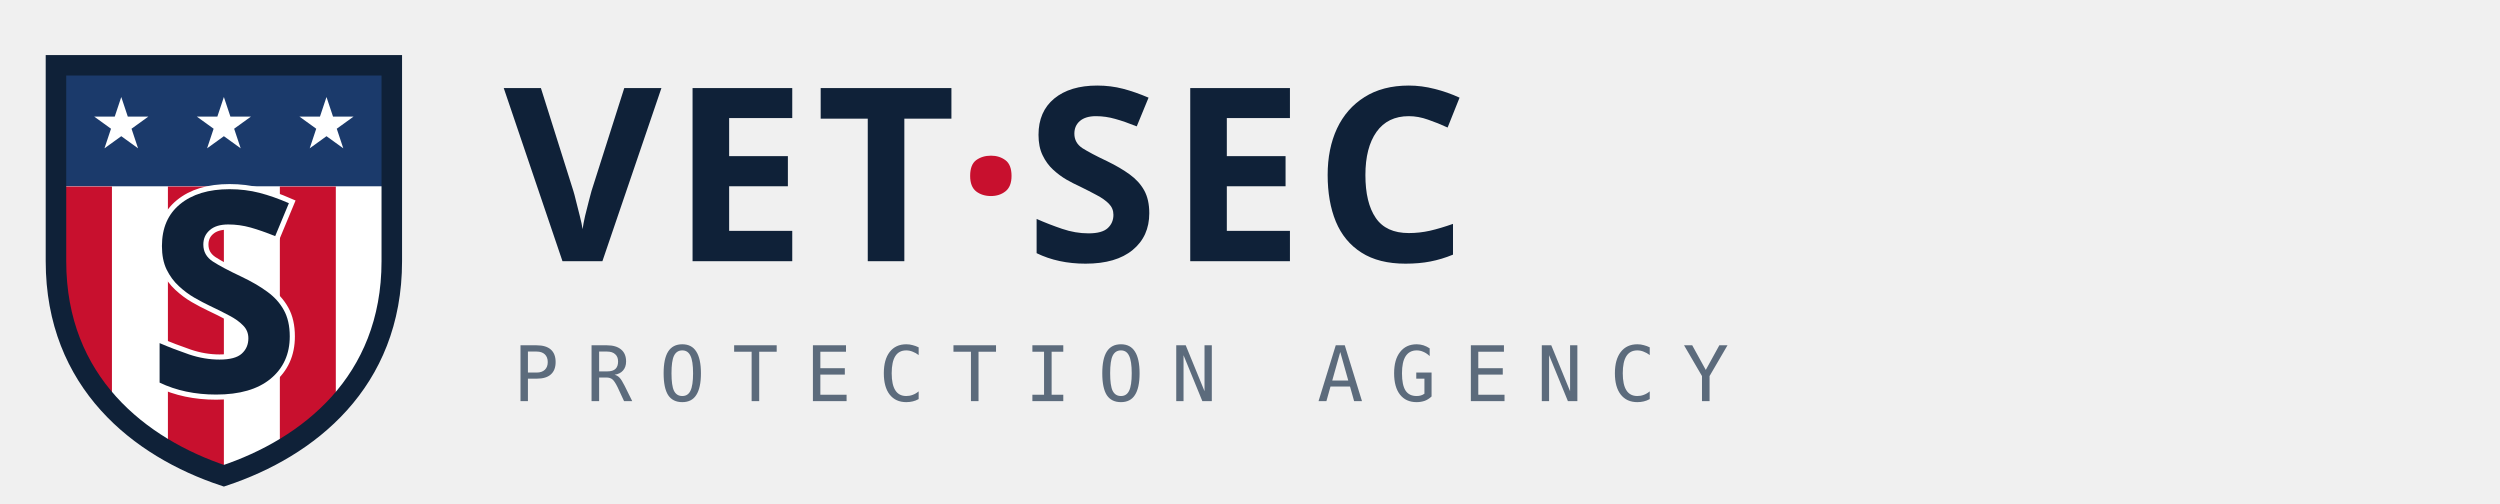
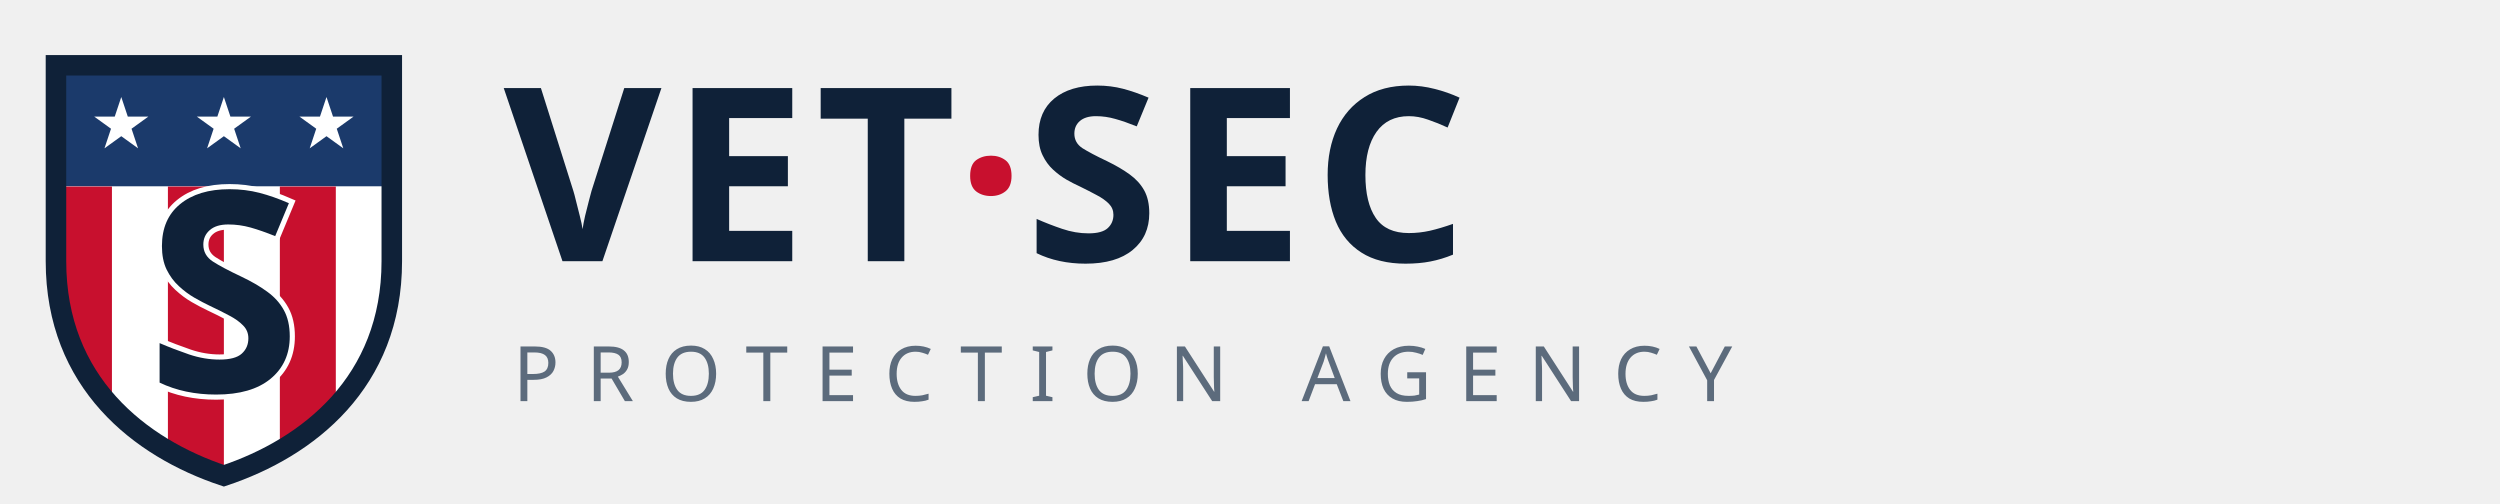
<svg xmlns="http://www.w3.org/2000/svg" width="268" height="54" viewBox="0 0 268 54" fill="none" role="img" aria-label="Vet-Sec Protection Agency">
  <defs>
    <clipPath id="shield">
      <path d="M6 7H42V28C42 41 33 48 24 51C15 48 6 41 6 28Z" />
    </clipPath>
  </defs>
  <g clip-path="url(#shield)">
    <rect x="6" y="7" width="36" height="44" fill="#FFFFFF" />
    <rect x="6" y="7" width="36" height="13" fill="#1B3A6B" />
    <rect x="6" y="20" width="36" height="31" fill="#FFFFFF" />
    <rect x="6" y="20" width="6" height="31" fill="#C8102E" />
    <rect x="18" y="20" width="6" height="31" fill="#C8102E" />
    <rect x="30" y="20" width="6" height="31" fill="#C8102E" />
  </g>
  <g fill="#FFFFFF">
    <path d="M13 10.4l.7 2.1h2.2l-1.8 1.3.7 2.1-1.8-1.3-1.8 1.3.7-2.1-1.8-1.3h2.2z" />
    <path d="M24 10.4l.7 2.1h2.2l-1.8 1.3.7 2.1-1.8-1.3-1.8 1.3.7-2.1-1.8-1.3h2.2z" />
    <path d="M35 10.4l.7 2.1h2.2l-1.8 1.3.7 2.1-1.8-1.3-1.8 1.3.7-2.1-1.8-1.3h2.2z" />
  </g>
  <path d="M6 7H42V28C42 41 33 48 24 51C15 48 6 41 6 28Z" fill="none" stroke="#0F2138" stroke-width="2.2" />
-   <text x="24" y="42" text-anchor="middle" font-family="Oswald, 'Arial Black', sans-serif" font-size="30" font-weight="700" fill="#0F2138" stroke="#FFFFFF" stroke-width="1.1" paint-order="stroke" style="letter-spacing:0">S</text>
-   <text x="54" y="28" font-family="Oswald, 'Arial Narrow', sans-serif" font-size="26" font-weight="700" letter-spacing="1" fill="#0F2138">VET<tspan fill="#C8102E">·</tspan>SEC</text>
-   <text x="55" y="43" font-family="'IBM Plex Mono', monospace" font-size="8.2" letter-spacing="2.9" fill="#5C6B7C">PROTECTION AGENCY</text>
+   <text x="24" y="42" text-anchor="middle" font-family="Montserrat, 'Arial Black', sans-serif" font-size="30" font-weight="700" fill="#0F2138" stroke="#FFFFFF" stroke-width="1.1" paint-order="stroke" style="letter-spacing:0">S</text>
+   <text x="54" y="28" font-family="Montserrat, system-ui, sans-serif" font-size="26" font-weight="700" letter-spacing="1" fill="#0F2138">VET<tspan fill="#C8102E">·</tspan>SEC</text>
+   <text x="55" y="43" font-family="Montserrat, system-ui, sans-serif" font-size="8.2" letter-spacing="2.9" fill="#5C6B7C">PROTECTION AGENCY</text>
</svg>
